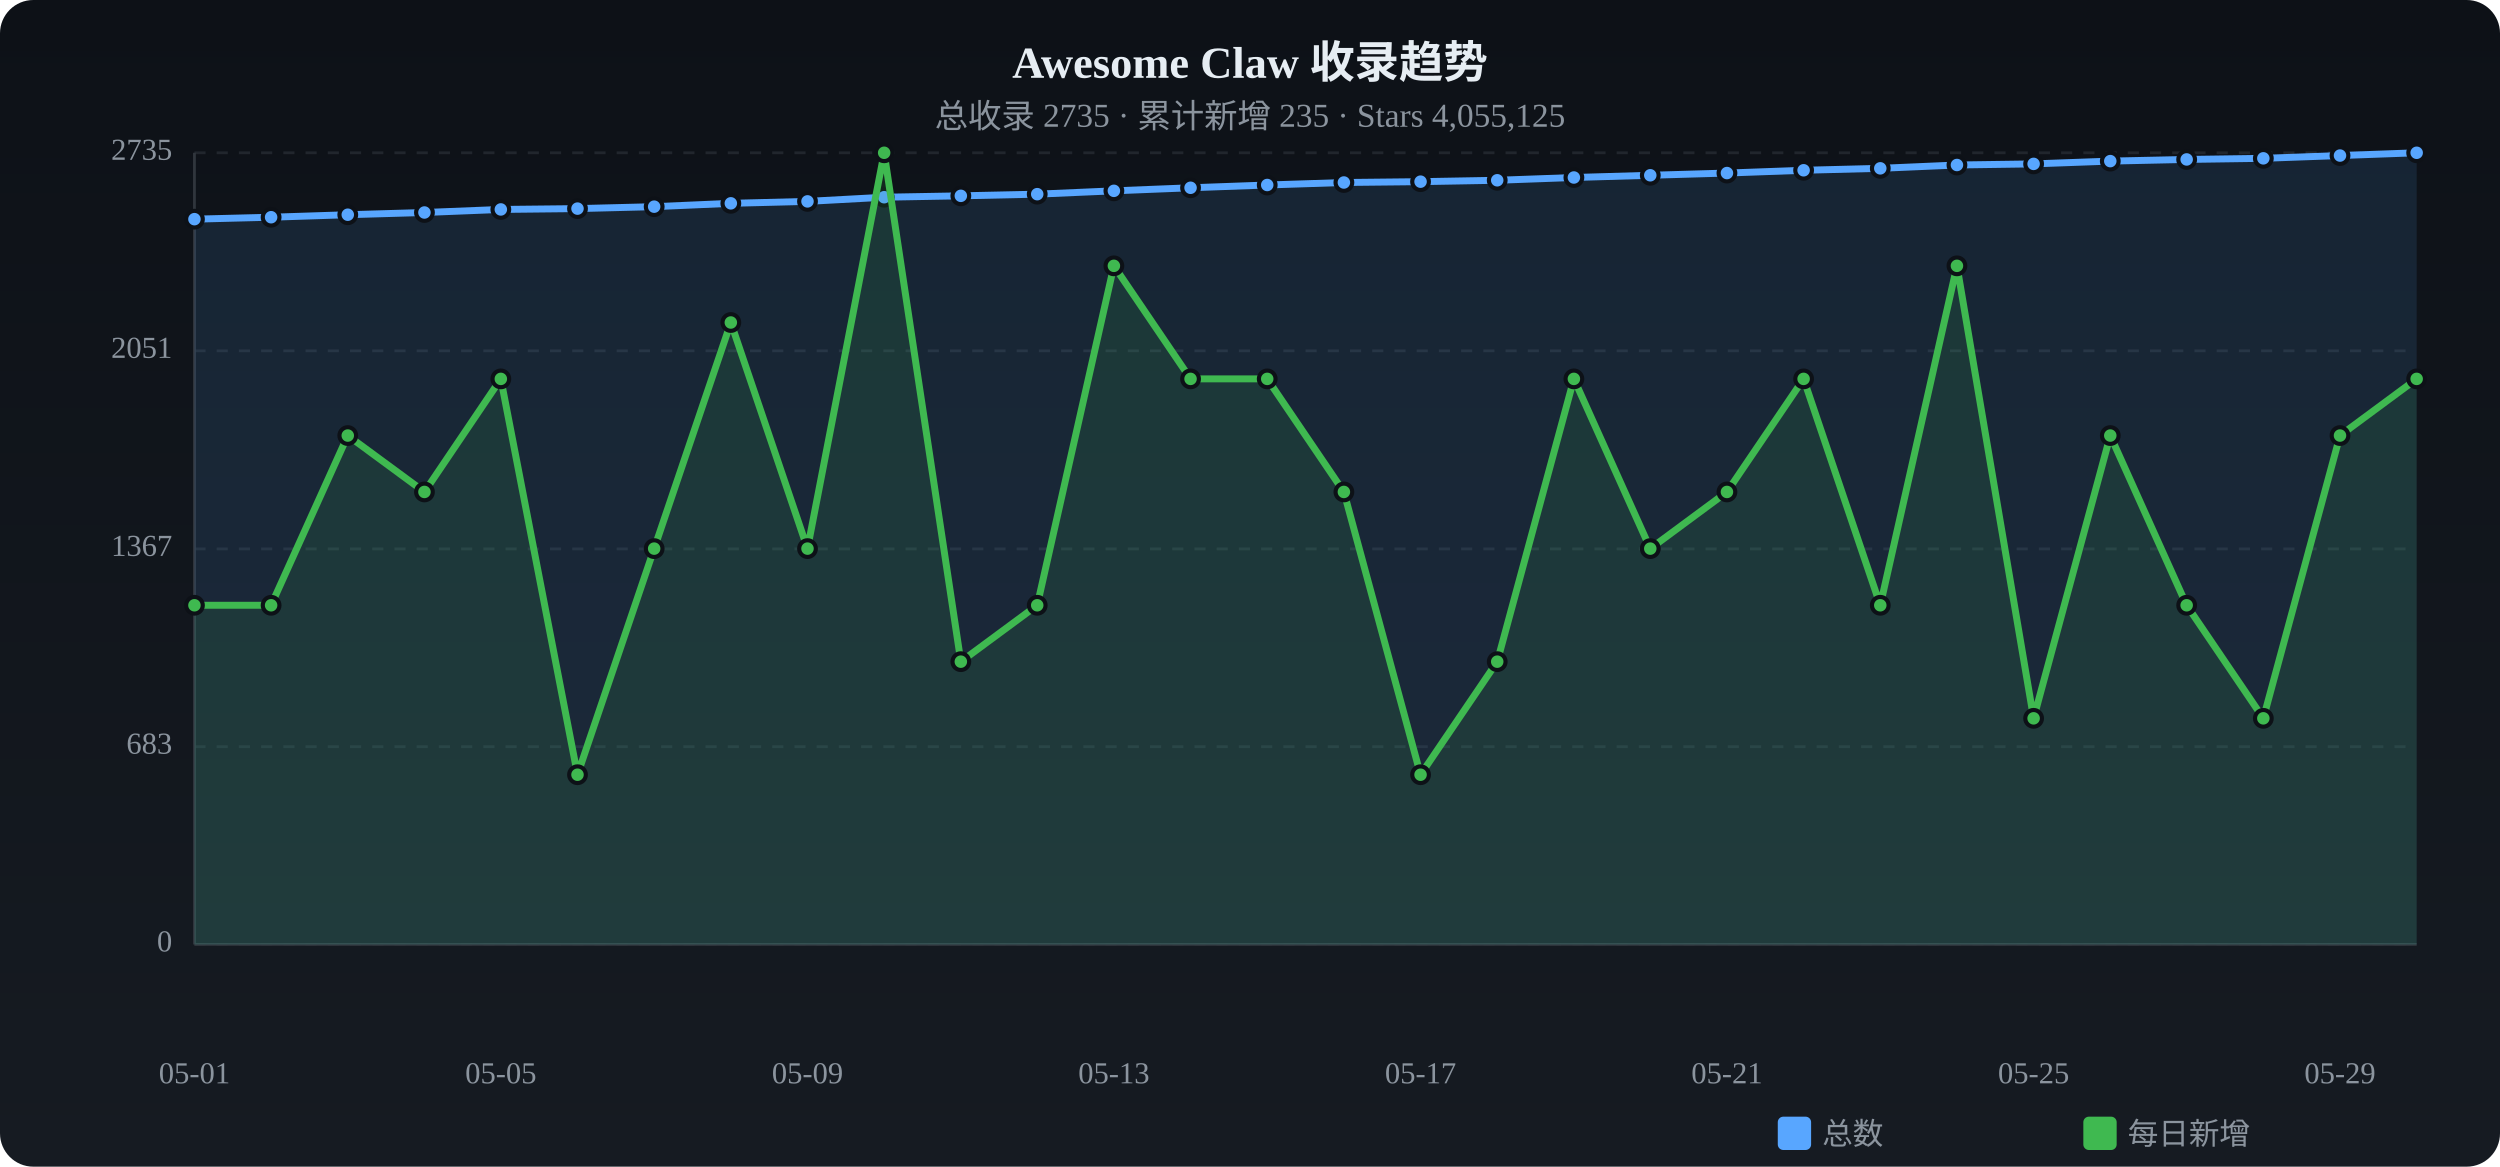
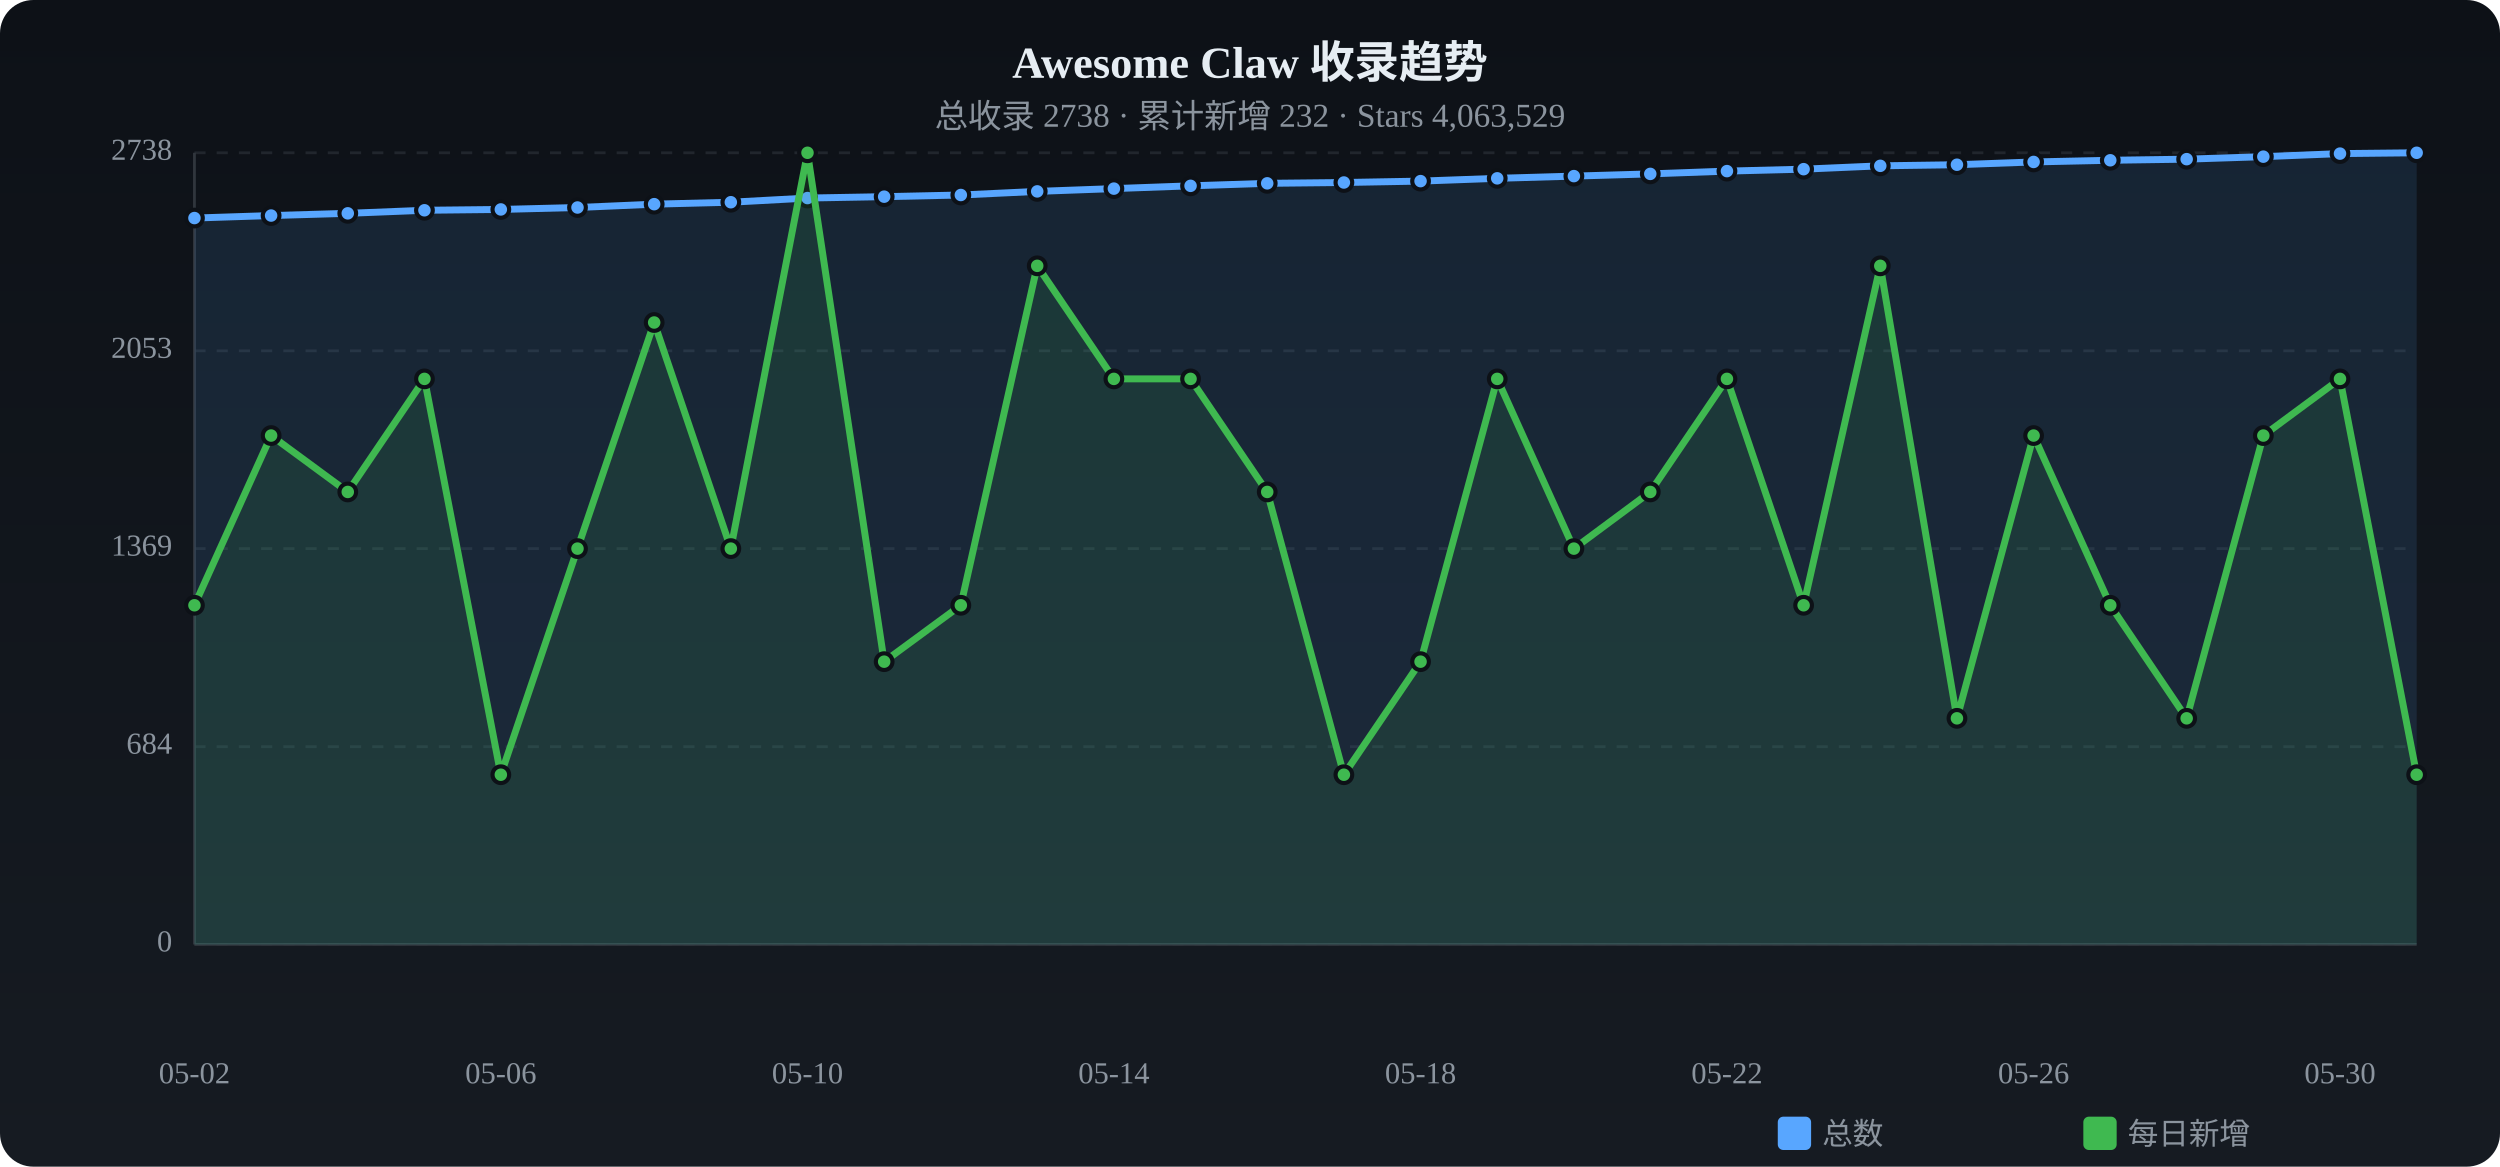
<svg xmlns="http://www.w3.org/2000/svg" viewBox="0 0 900 420" width="900" height="420">
  <defs>
    <linearGradient id="tbg" x1="0%" y1="0%" x2="0%" y2="100%">
      <stop offset="0%" stop-color="#0d1117" />
      <stop offset="100%" stop-color="#161b22" />
    </linearGradient>
  </defs>
  <rect width="900" height="420" rx="12" fill="url(#tbg)" />
  <text x="450.0" y="28" text-anchor="middle" fill="#e6edf3" font-size="16" font-weight="bold">Awesome Claw 收录趋势</text>
-   <text x="450.0" y="46" text-anchor="middle" fill="#8b949e" font-size="12">总收录 2735 · 累计新增 235 · Stars 4,055,125</text>
+   <text x="450.0" y="46" text-anchor="middle" fill="#8b949e" font-size="12">总收录 2738 · 累计新增 232 · Stars 4,063,529</text>
  <text x="62" y="340.0" text-anchor="end" fill="#8b949e" font-size="11" dominant-baseline="middle">0</text>
  <line x1="70" y1="340.0" x2="870" y2="340.0" stroke="#21262d" stroke-dasharray="4 4" />
-   <text x="62" y="268.8" text-anchor="end" fill="#8b949e" font-size="11" dominant-baseline="middle">683</text>
+   <text x="62" y="268.8" text-anchor="end" fill="#8b949e" font-size="11" dominant-baseline="middle">684</text>
  <line x1="70" y1="268.8" x2="870" y2="268.8" stroke="#21262d" stroke-dasharray="4 4" />
-   <text x="62" y="197.6" text-anchor="end" fill="#8b949e" font-size="11" dominant-baseline="middle">1367</text>
-   <line x1="70" y1="197.6" x2="870" y2="197.6" stroke="#21262d" stroke-dasharray="4 4" />
-   <text x="62" y="126.3" text-anchor="end" fill="#8b949e" font-size="11" dominant-baseline="middle">2051</text>
+   <text x="62" y="197.5" text-anchor="end" fill="#8b949e" font-size="11" dominant-baseline="middle">1369</text>
+   <line x1="70" y1="197.5" x2="870" y2="197.5" stroke="#21262d" stroke-dasharray="4 4" />
+   <text x="62" y="126.3" text-anchor="end" fill="#8b949e" font-size="11" dominant-baseline="middle">2053</text>
  <line x1="70" y1="126.3" x2="870" y2="126.3" stroke="#21262d" stroke-dasharray="4 4" />
-   <text x="62" y="55.0" text-anchor="end" fill="#8b949e" font-size="11" dominant-baseline="middle">2735</text>
+   <text x="62" y="55.0" text-anchor="end" fill="#8b949e" font-size="11" dominant-baseline="middle">2738</text>
  <line x1="70" y1="55.0" x2="870" y2="55.0" stroke="#21262d" stroke-dasharray="4 4" />
  <line x1="70" y1="55" x2="70" y2="340" stroke="#30363d" />
  <line x1="70" y1="340" x2="870" y2="340" stroke="#30363d" />
-   <path d="M70.0,78.9 L97.6,78.2 L125.2,77.3 L152.8,76.5 L180.3,75.4 L207.9,75.1 L235.5,74.4 L263.1,73.2 L290.7,72.5 L318.3,71.0 L345.9,70.5 L373.4,69.9 L401.0,68.7 L428.6,67.6 L456.2,66.6 L483.8,65.7 L511.4,65.4 L539.0,64.9 L566.6,63.9 L594.1,63.1 L621.7,62.3 L649.3,61.3 L676.9,60.6 L704.5,59.4 L732.1,59.0 L759.7,58.0 L787.2,57.4 L814.8,57.0 L842.4,56.0 L870.0,55.0 L870.0,340 L70.0,340 Z" fill="#58a6ff" opacity="0.12" />
-   <polyline points="70.0,78.9 97.6,78.2 125.2,77.3 152.8,76.5 180.3,75.4 207.9,75.1 235.5,74.4 263.1,73.2 290.7,72.5 318.3,71.0 345.9,70.5 373.4,69.9 401.0,68.7 428.6,67.6 456.2,66.6 483.8,65.7 511.4,65.4 539.0,64.9 566.6,63.9 594.1,63.1 621.7,62.3 649.3,61.3 676.9,60.6 704.5,59.4 732.1,59.0 759.7,58.0 787.2,57.4 814.8,57.0 842.4,56.0 870.0,55.0" fill="none" stroke="#58a6ff" stroke-width="2.5" stroke-linecap="round" stroke-linejoin="round" />
-   <circle cx="70.0" cy="78.9" r="3" fill="#58a6ff" stroke="#0d1117" stroke-width="1.5" />
-   <circle cx="97.6" cy="78.2" r="3" fill="#58a6ff" stroke="#0d1117" stroke-width="1.5" />
-   <circle cx="125.2" cy="77.3" r="3" fill="#58a6ff" stroke="#0d1117" stroke-width="1.5" />
-   <circle cx="152.8" cy="76.5" r="3" fill="#58a6ff" stroke="#0d1117" stroke-width="1.5" />
+   <path d="M70.0,78.5 L97.6,77.6 L125.2,76.8 L152.8,75.7 L180.3,75.4 L207.9,74.7 L235.5,73.5 L263.1,72.8 L290.7,71.3 L318.3,70.8 L345.9,70.2 L373.4,68.9 L401.0,67.9 L428.6,66.9 L456.2,66.0 L483.8,65.7 L511.4,65.2 L539.0,64.2 L566.6,63.4 L594.1,62.6 L621.7,61.6 L649.3,60.9 L676.9,59.7 L704.5,59.3 L732.1,58.3 L759.7,57.7 L787.2,57.3 L814.8,56.4 L842.4,55.3 L870.0,55.0 L870.0,340 L70.0,340 Z" fill="#58a6ff" opacity="0.12" />
+   <polyline points="70.0,78.5 97.6,77.6 125.2,76.8 152.8,75.7 180.3,75.4 207.9,74.7 235.5,73.5 263.1,72.8 290.7,71.3 318.3,70.8 345.9,70.2 373.4,68.9 401.0,67.9 428.6,66.9 456.2,66.0 483.8,65.7 511.4,65.2 539.0,64.2 566.6,63.4 594.1,62.6 621.7,61.6 649.3,60.9 676.9,59.7 704.5,59.3 732.1,58.3 759.7,57.7 787.2,57.3 814.8,56.4 842.4,55.3 870.0,55.0" fill="none" stroke="#58a6ff" stroke-width="2.5" stroke-linecap="round" stroke-linejoin="round" />
+   <circle cx="70.0" cy="78.5" r="3" fill="#58a6ff" stroke="#0d1117" stroke-width="1.5" />
+   <circle cx="97.6" cy="77.6" r="3" fill="#58a6ff" stroke="#0d1117" stroke-width="1.5" />
+   <circle cx="125.2" cy="76.8" r="3" fill="#58a6ff" stroke="#0d1117" stroke-width="1.5" />
+   <circle cx="152.8" cy="75.7" r="3" fill="#58a6ff" stroke="#0d1117" stroke-width="1.5" />
  <circle cx="180.3" cy="75.4" r="3" fill="#58a6ff" stroke="#0d1117" stroke-width="1.5" />
-   <circle cx="207.9" cy="75.1" r="3" fill="#58a6ff" stroke="#0d1117" stroke-width="1.5" />
-   <circle cx="235.5" cy="74.4" r="3" fill="#58a6ff" stroke="#0d1117" stroke-width="1.5" />
-   <circle cx="263.1" cy="73.2" r="3" fill="#58a6ff" stroke="#0d1117" stroke-width="1.5" />
-   <circle cx="290.7" cy="72.5" r="3" fill="#58a6ff" stroke="#0d1117" stroke-width="1.5" />
-   <circle cx="318.3" cy="71.0" r="3" fill="#58a6ff" stroke="#0d1117" stroke-width="1.5" />
-   <circle cx="345.9" cy="70.5" r="3" fill="#58a6ff" stroke="#0d1117" stroke-width="1.5" />
-   <circle cx="373.4" cy="69.9" r="3" fill="#58a6ff" stroke="#0d1117" stroke-width="1.5" />
-   <circle cx="401.0" cy="68.7" r="3" fill="#58a6ff" stroke="#0d1117" stroke-width="1.5" />
-   <circle cx="428.6" cy="67.6" r="3" fill="#58a6ff" stroke="#0d1117" stroke-width="1.5" />
-   <circle cx="456.2" cy="66.6" r="3" fill="#58a6ff" stroke="#0d1117" stroke-width="1.5" />
+   <circle cx="207.9" cy="74.7" r="3" fill="#58a6ff" stroke="#0d1117" stroke-width="1.5" />
+   <circle cx="235.5" cy="73.5" r="3" fill="#58a6ff" stroke="#0d1117" stroke-width="1.5" />
+   <circle cx="263.1" cy="72.8" r="3" fill="#58a6ff" stroke="#0d1117" stroke-width="1.5" />
+   <circle cx="290.7" cy="71.3" r="3" fill="#58a6ff" stroke="#0d1117" stroke-width="1.5" />
+   <circle cx="318.3" cy="70.8" r="3" fill="#58a6ff" stroke="#0d1117" stroke-width="1.5" />
+   <circle cx="345.9" cy="70.2" r="3" fill="#58a6ff" stroke="#0d1117" stroke-width="1.5" />
+   <circle cx="373.4" cy="68.9" r="3" fill="#58a6ff" stroke="#0d1117" stroke-width="1.5" />
+   <circle cx="401.0" cy="67.9" r="3" fill="#58a6ff" stroke="#0d1117" stroke-width="1.5" />
+   <circle cx="428.6" cy="66.9" r="3" fill="#58a6ff" stroke="#0d1117" stroke-width="1.5" />
+   <circle cx="456.2" cy="66.0" r="3" fill="#58a6ff" stroke="#0d1117" stroke-width="1.5" />
  <circle cx="483.8" cy="65.7" r="3" fill="#58a6ff" stroke="#0d1117" stroke-width="1.5" />
-   <circle cx="511.4" cy="65.4" r="3" fill="#58a6ff" stroke="#0d1117" stroke-width="1.5" />
-   <circle cx="539.0" cy="64.9" r="3" fill="#58a6ff" stroke="#0d1117" stroke-width="1.5" />
-   <circle cx="566.6" cy="63.9" r="3" fill="#58a6ff" stroke="#0d1117" stroke-width="1.5" />
-   <circle cx="594.1" cy="63.1" r="3" fill="#58a6ff" stroke="#0d1117" stroke-width="1.5" />
-   <circle cx="621.7" cy="62.3" r="3" fill="#58a6ff" stroke="#0d1117" stroke-width="1.5" />
-   <circle cx="649.3" cy="61.3" r="3" fill="#58a6ff" stroke="#0d1117" stroke-width="1.5" />
-   <circle cx="676.9" cy="60.6" r="3" fill="#58a6ff" stroke="#0d1117" stroke-width="1.5" />
-   <circle cx="704.5" cy="59.4" r="3" fill="#58a6ff" stroke="#0d1117" stroke-width="1.5" />
-   <circle cx="732.1" cy="59.0" r="3" fill="#58a6ff" stroke="#0d1117" stroke-width="1.5" />
-   <circle cx="759.7" cy="58.0" r="3" fill="#58a6ff" stroke="#0d1117" stroke-width="1.5" />
-   <circle cx="787.2" cy="57.4" r="3" fill="#58a6ff" stroke="#0d1117" stroke-width="1.5" />
-   <circle cx="814.8" cy="57.0" r="3" fill="#58a6ff" stroke="#0d1117" stroke-width="1.5" />
-   <circle cx="842.4" cy="56.0" r="3" fill="#58a6ff" stroke="#0d1117" stroke-width="1.5" />
+   <circle cx="511.4" cy="65.2" r="3" fill="#58a6ff" stroke="#0d1117" stroke-width="1.5" />
+   <circle cx="539.0" cy="64.2" r="3" fill="#58a6ff" stroke="#0d1117" stroke-width="1.5" />
+   <circle cx="566.6" cy="63.4" r="3" fill="#58a6ff" stroke="#0d1117" stroke-width="1.5" />
+   <circle cx="594.1" cy="62.6" r="3" fill="#58a6ff" stroke="#0d1117" stroke-width="1.5" />
+   <circle cx="621.7" cy="61.6" r="3" fill="#58a6ff" stroke="#0d1117" stroke-width="1.5" />
+   <circle cx="649.3" cy="60.9" r="3" fill="#58a6ff" stroke="#0d1117" stroke-width="1.5" />
+   <circle cx="676.9" cy="59.7" r="3" fill="#58a6ff" stroke="#0d1117" stroke-width="1.5" />
+   <circle cx="704.5" cy="59.3" r="3" fill="#58a6ff" stroke="#0d1117" stroke-width="1.5" />
+   <circle cx="732.1" cy="58.3" r="3" fill="#58a6ff" stroke="#0d1117" stroke-width="1.5" />
+   <circle cx="759.7" cy="57.7" r="3" fill="#58a6ff" stroke="#0d1117" stroke-width="1.5" />
+   <circle cx="787.2" cy="57.3" r="3" fill="#58a6ff" stroke="#0d1117" stroke-width="1.5" />
+   <circle cx="814.8" cy="56.4" r="3" fill="#58a6ff" stroke="#0d1117" stroke-width="1.5" />
+   <circle cx="842.4" cy="55.3" r="3" fill="#58a6ff" stroke="#0d1117" stroke-width="1.5" />
  <circle cx="870.0" cy="55.0" r="3" fill="#58a6ff" stroke="#0d1117" stroke-width="1.5" />
-   <path d="M70.0,217.9 L97.6,217.9 L125.2,156.8 L152.8,177.1 L180.3,136.4 L207.9,278.9 L235.5,197.5 L263.1,116.1 L290.7,197.5 L318.3,55.0 L345.9,238.2 L373.4,217.9 L401.0,95.7 L428.6,136.4 L456.2,136.4 L483.8,177.1 L511.4,278.9 L539.0,238.2 L566.6,136.4 L594.1,197.5 L621.7,177.1 L649.3,136.4 L676.9,217.9 L704.5,95.7 L732.1,258.6 L759.7,156.8 L787.2,217.9 L814.8,258.6 L842.4,156.8 L870.0,136.4 L870.0,340 L70.0,340 Z" fill="#3fb950" opacity="0.12" />
-   <polyline points="70.0,217.9 97.6,217.9 125.2,156.8 152.8,177.1 180.3,136.4 207.9,278.9 235.5,197.5 263.1,116.1 290.7,197.5 318.3,55.0 345.9,238.2 373.4,217.9 401.0,95.7 428.6,136.4 456.2,136.4 483.8,177.1 511.4,278.9 539.0,238.2 566.6,136.4 594.1,197.5 621.7,177.1 649.3,136.4 676.9,217.9 704.5,95.7 732.1,258.6 759.7,156.8 787.2,217.9 814.8,258.6 842.4,156.8 870.0,136.4" fill="none" stroke="#3fb950" stroke-width="2.5" stroke-linecap="round" stroke-linejoin="round" />
+   <path d="M70.0,217.9 L97.6,156.8 L125.2,177.1 L152.8,136.4 L180.3,278.9 L207.9,197.5 L235.5,116.1 L263.1,197.5 L290.7,55.0 L318.3,238.2 L345.9,217.9 L373.4,95.7 L401.0,136.4 L428.6,136.4 L456.2,177.1 L483.8,278.9 L511.4,238.2 L539.0,136.4 L566.6,197.5 L594.1,177.1 L621.7,136.4 L649.3,217.9 L676.9,95.7 L704.5,258.6 L732.1,156.8 L759.7,217.9 L787.2,258.6 L814.8,156.8 L842.4,136.4 L870.0,278.9 L870.0,340 L70.0,340 Z" fill="#3fb950" opacity="0.12" />
+   <polyline points="70.0,217.9 97.6,156.8 125.2,177.1 152.8,136.4 180.3,278.9 207.9,197.5 235.5,116.1 263.1,197.5 290.7,55.0 318.3,238.2 345.9,217.9 373.4,95.7 401.0,136.4 428.6,136.4 456.2,177.1 483.8,278.9 511.4,238.2 539.0,136.4 566.6,197.5 594.1,177.1 621.7,136.4 649.3,217.9 676.9,95.7 704.5,258.6 732.1,156.8 759.7,217.9 787.2,258.6 814.8,156.8 842.4,136.4 870.0,278.9" fill="none" stroke="#3fb950" stroke-width="2.5" stroke-linecap="round" stroke-linejoin="round" />
  <circle cx="70.0" cy="217.9" r="3" fill="#3fb950" stroke="#0d1117" stroke-width="1.5" />
-   <circle cx="97.6" cy="217.9" r="3" fill="#3fb950" stroke="#0d1117" stroke-width="1.5" />
-   <circle cx="125.2" cy="156.8" r="3" fill="#3fb950" stroke="#0d1117" stroke-width="1.5" />
-   <circle cx="152.8" cy="177.1" r="3" fill="#3fb950" stroke="#0d1117" stroke-width="1.5" />
-   <circle cx="180.3" cy="136.4" r="3" fill="#3fb950" stroke="#0d1117" stroke-width="1.5" />
-   <circle cx="207.9" cy="278.9" r="3" fill="#3fb950" stroke="#0d1117" stroke-width="1.5" />
-   <circle cx="235.5" cy="197.5" r="3" fill="#3fb950" stroke="#0d1117" stroke-width="1.5" />
-   <circle cx="263.1" cy="116.1" r="3" fill="#3fb950" stroke="#0d1117" stroke-width="1.5" />
-   <circle cx="290.7" cy="197.5" r="3" fill="#3fb950" stroke="#0d1117" stroke-width="1.5" />
-   <circle cx="318.3" cy="55.0" r="3" fill="#3fb950" stroke="#0d1117" stroke-width="1.5" />
-   <circle cx="345.9" cy="238.2" r="3" fill="#3fb950" stroke="#0d1117" stroke-width="1.5" />
-   <circle cx="373.4" cy="217.9" r="3" fill="#3fb950" stroke="#0d1117" stroke-width="1.5" />
-   <circle cx="401.0" cy="95.7" r="3" fill="#3fb950" stroke="#0d1117" stroke-width="1.5" />
+   <circle cx="97.6" cy="156.8" r="3" fill="#3fb950" stroke="#0d1117" stroke-width="1.5" />
+   <circle cx="125.2" cy="177.1" r="3" fill="#3fb950" stroke="#0d1117" stroke-width="1.5" />
+   <circle cx="152.8" cy="136.4" r="3" fill="#3fb950" stroke="#0d1117" stroke-width="1.5" />
+   <circle cx="180.3" cy="278.9" r="3" fill="#3fb950" stroke="#0d1117" stroke-width="1.5" />
+   <circle cx="207.9" cy="197.5" r="3" fill="#3fb950" stroke="#0d1117" stroke-width="1.5" />
+   <circle cx="235.5" cy="116.1" r="3" fill="#3fb950" stroke="#0d1117" stroke-width="1.5" />
+   <circle cx="263.1" cy="197.5" r="3" fill="#3fb950" stroke="#0d1117" stroke-width="1.5" />
+   <circle cx="290.7" cy="55.0" r="3" fill="#3fb950" stroke="#0d1117" stroke-width="1.5" />
+   <circle cx="318.3" cy="238.2" r="3" fill="#3fb950" stroke="#0d1117" stroke-width="1.5" />
+   <circle cx="345.9" cy="217.9" r="3" fill="#3fb950" stroke="#0d1117" stroke-width="1.5" />
+   <circle cx="373.4" cy="95.7" r="3" fill="#3fb950" stroke="#0d1117" stroke-width="1.5" />
+   <circle cx="401.0" cy="136.4" r="3" fill="#3fb950" stroke="#0d1117" stroke-width="1.5" />
  <circle cx="428.6" cy="136.4" r="3" fill="#3fb950" stroke="#0d1117" stroke-width="1.5" />
-   <circle cx="456.2" cy="136.4" r="3" fill="#3fb950" stroke="#0d1117" stroke-width="1.5" />
-   <circle cx="483.8" cy="177.1" r="3" fill="#3fb950" stroke="#0d1117" stroke-width="1.5" />
-   <circle cx="511.4" cy="278.9" r="3" fill="#3fb950" stroke="#0d1117" stroke-width="1.5" />
-   <circle cx="539.0" cy="238.2" r="3" fill="#3fb950" stroke="#0d1117" stroke-width="1.5" />
-   <circle cx="566.6" cy="136.4" r="3" fill="#3fb950" stroke="#0d1117" stroke-width="1.5" />
-   <circle cx="594.1" cy="197.5" r="3" fill="#3fb950" stroke="#0d1117" stroke-width="1.5" />
-   <circle cx="621.7" cy="177.1" r="3" fill="#3fb950" stroke="#0d1117" stroke-width="1.5" />
-   <circle cx="649.3" cy="136.4" r="3" fill="#3fb950" stroke="#0d1117" stroke-width="1.5" />
-   <circle cx="676.9" cy="217.9" r="3" fill="#3fb950" stroke="#0d1117" stroke-width="1.5" />
-   <circle cx="704.5" cy="95.7" r="3" fill="#3fb950" stroke="#0d1117" stroke-width="1.5" />
-   <circle cx="732.1" cy="258.6" r="3" fill="#3fb950" stroke="#0d1117" stroke-width="1.5" />
-   <circle cx="759.7" cy="156.8" r="3" fill="#3fb950" stroke="#0d1117" stroke-width="1.5" />
-   <circle cx="787.2" cy="217.9" r="3" fill="#3fb950" stroke="#0d1117" stroke-width="1.5" />
-   <circle cx="814.8" cy="258.6" r="3" fill="#3fb950" stroke="#0d1117" stroke-width="1.5" />
-   <circle cx="842.4" cy="156.8" r="3" fill="#3fb950" stroke="#0d1117" stroke-width="1.5" />
-   <circle cx="870.0" cy="136.4" r="3" fill="#3fb950" stroke="#0d1117" stroke-width="1.5" />
-   <text x="70.0" y="390" text-anchor="middle" fill="#8b949e" font-size="11">05-01</text>
-   <text x="180.3" y="390" text-anchor="middle" fill="#8b949e" font-size="11">05-05</text>
-   <text x="290.7" y="390" text-anchor="middle" fill="#8b949e" font-size="11">05-09</text>
-   <text x="401.0" y="390" text-anchor="middle" fill="#8b949e" font-size="11">05-13</text>
-   <text x="511.4" y="390" text-anchor="middle" fill="#8b949e" font-size="11">05-17</text>
-   <text x="621.7" y="390" text-anchor="middle" fill="#8b949e" font-size="11">05-21</text>
-   <text x="732.1" y="390" text-anchor="middle" fill="#8b949e" font-size="11">05-25</text>
-   <text x="842.4" y="390" text-anchor="middle" fill="#8b949e" font-size="11">05-29</text>
+   <circle cx="456.2" cy="177.1" r="3" fill="#3fb950" stroke="#0d1117" stroke-width="1.5" />
+   <circle cx="483.8" cy="278.9" r="3" fill="#3fb950" stroke="#0d1117" stroke-width="1.5" />
+   <circle cx="511.4" cy="238.2" r="3" fill="#3fb950" stroke="#0d1117" stroke-width="1.5" />
+   <circle cx="539.0" cy="136.4" r="3" fill="#3fb950" stroke="#0d1117" stroke-width="1.5" />
+   <circle cx="566.6" cy="197.5" r="3" fill="#3fb950" stroke="#0d1117" stroke-width="1.5" />
+   <circle cx="594.1" cy="177.1" r="3" fill="#3fb950" stroke="#0d1117" stroke-width="1.5" />
+   <circle cx="621.7" cy="136.4" r="3" fill="#3fb950" stroke="#0d1117" stroke-width="1.5" />
+   <circle cx="649.3" cy="217.9" r="3" fill="#3fb950" stroke="#0d1117" stroke-width="1.5" />
+   <circle cx="676.9" cy="95.7" r="3" fill="#3fb950" stroke="#0d1117" stroke-width="1.5" />
+   <circle cx="704.5" cy="258.6" r="3" fill="#3fb950" stroke="#0d1117" stroke-width="1.5" />
+   <circle cx="732.1" cy="156.8" r="3" fill="#3fb950" stroke="#0d1117" stroke-width="1.5" />
+   <circle cx="759.7" cy="217.9" r="3" fill="#3fb950" stroke="#0d1117" stroke-width="1.5" />
+   <circle cx="787.2" cy="258.6" r="3" fill="#3fb950" stroke="#0d1117" stroke-width="1.5" />
+   <circle cx="814.8" cy="156.8" r="3" fill="#3fb950" stroke="#0d1117" stroke-width="1.5" />
+   <circle cx="842.4" cy="136.4" r="3" fill="#3fb950" stroke="#0d1117" stroke-width="1.5" />
+   <circle cx="870.0" cy="278.9" r="3" fill="#3fb950" stroke="#0d1117" stroke-width="1.5" />
+   <text x="70.0" y="390" text-anchor="middle" fill="#8b949e" font-size="11">05-02</text>
+   <text x="180.3" y="390" text-anchor="middle" fill="#8b949e" font-size="11">05-06</text>
+   <text x="290.7" y="390" text-anchor="middle" fill="#8b949e" font-size="11">05-10</text>
+   <text x="401.0" y="390" text-anchor="middle" fill="#8b949e" font-size="11">05-14</text>
+   <text x="511.4" y="390" text-anchor="middle" fill="#8b949e" font-size="11">05-18</text>
+   <text x="621.7" y="390" text-anchor="middle" fill="#8b949e" font-size="11">05-22</text>
+   <text x="732.1" y="390" text-anchor="middle" fill="#8b949e" font-size="11">05-26</text>
+   <text x="842.4" y="390" text-anchor="middle" fill="#8b949e" font-size="11">05-30</text>
  <rect x="640" y="402" width="12" height="12" rx="2" fill="#58a6ff" />
  <text x="656" y="412" fill="#8b949e" font-size="11">总数</text>
  <rect x="750" y="402" width="12" height="12" rx="2" fill="#3fb950" />
  <text x="766" y="412" fill="#8b949e" font-size="11">每日新增</text>
</svg>
